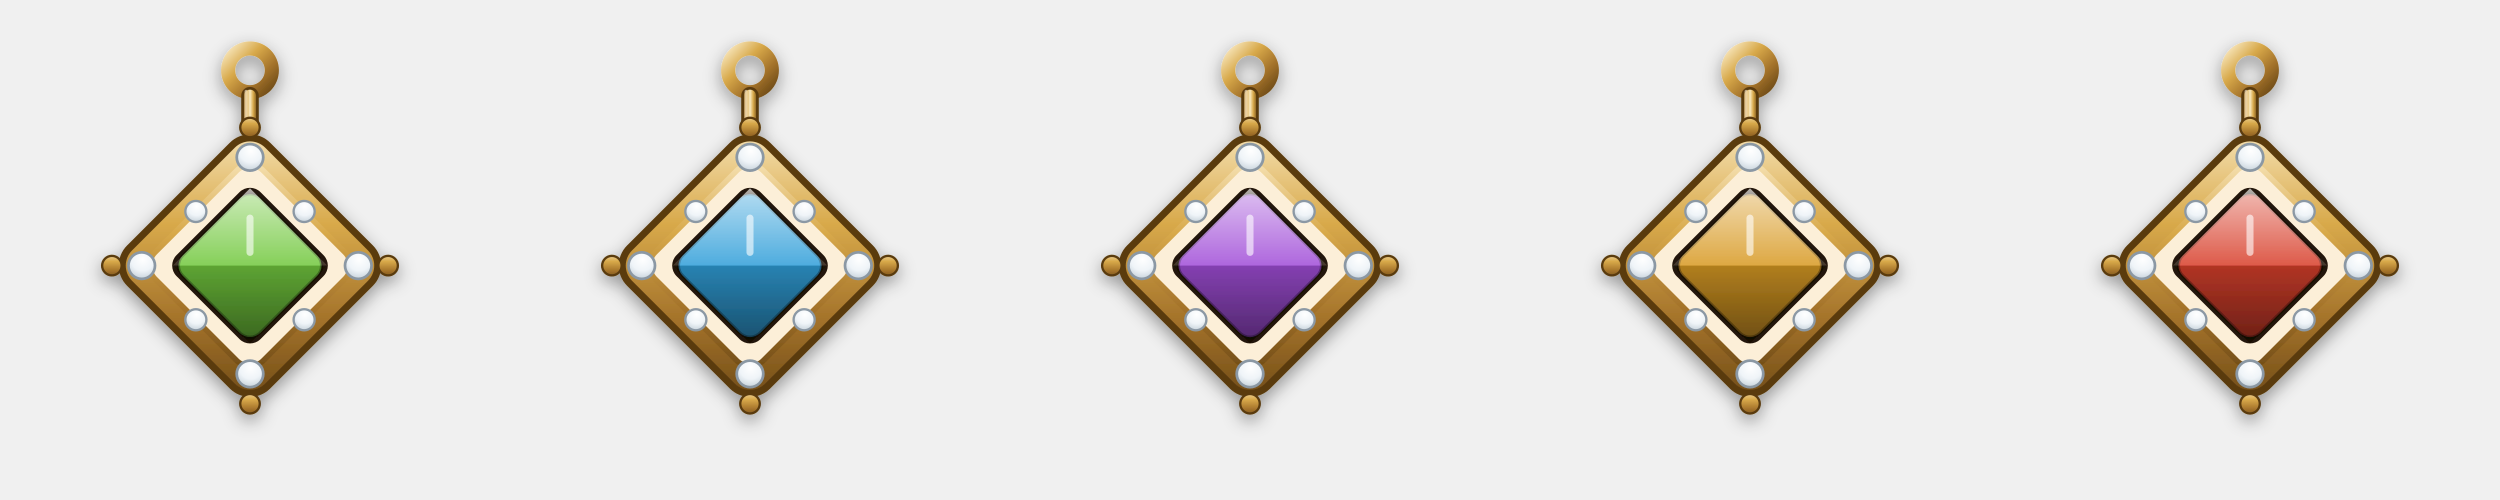
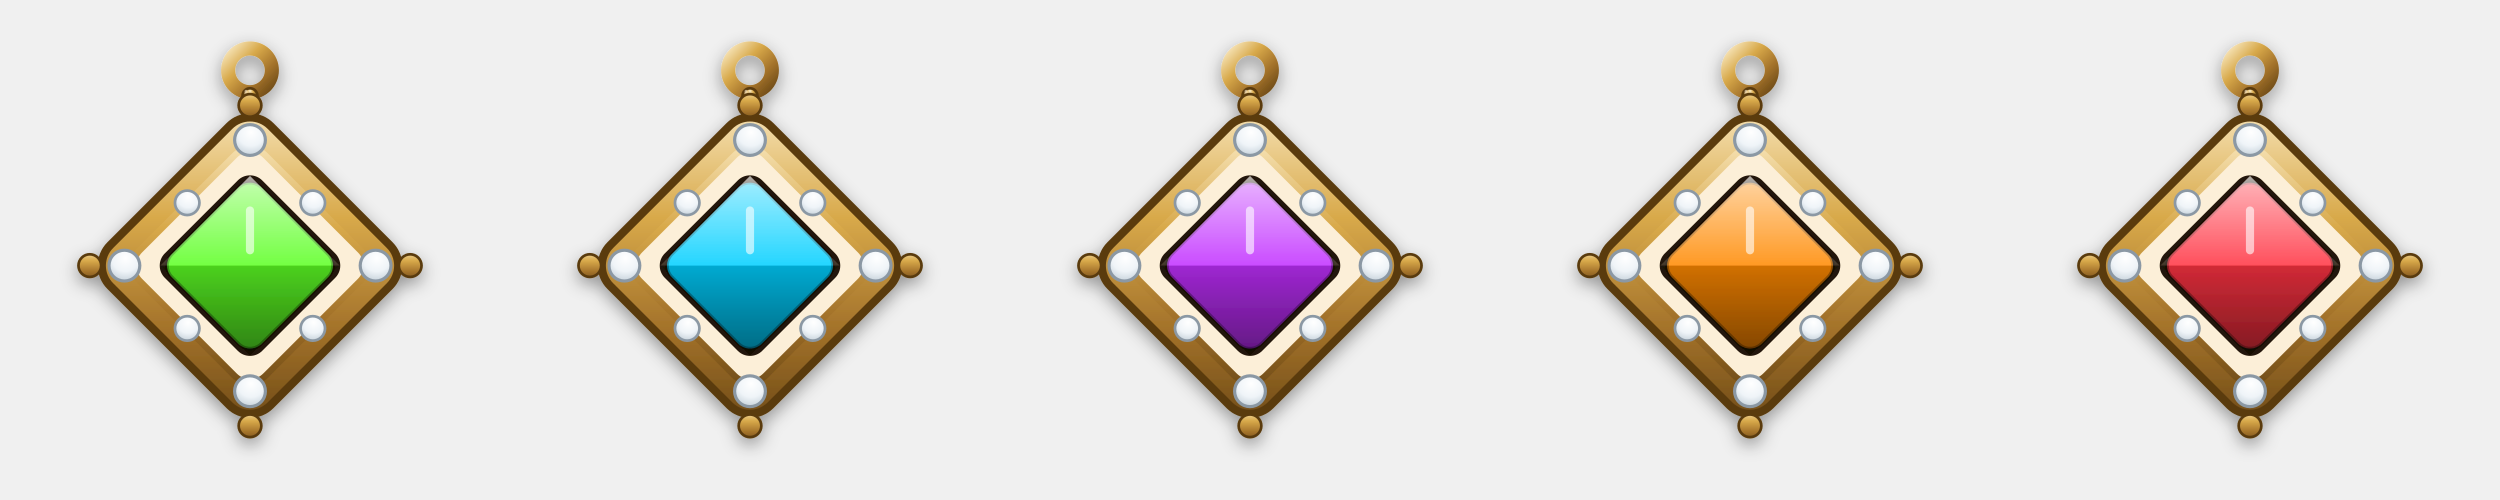
<svg xmlns="http://www.w3.org/2000/svg" xmlns:xlink="http://www.w3.org/1999/xlink" width="320" height="64" viewBox="0 0 320 64" role="img" aria-labelledby="title desc">
  <view id="sessions" viewBox="0 0 64 64" />
  <view id="consultations" viewBox="64 0 64 64" />
  <view id="content" viewBox="128 0 64 64" />
  <view id="notes" viewBox="192 0 64 64" />
  <view id="info" viewBox="256 0 64 64" />
  <defs>
    <linearGradient id="gold-metal" x1="0" y1="0" x2="1" y2="1">
      <stop offset="0" stop-color="#F7E4B8" />
      <stop offset=".35" stop-color="#D8A94A" />
      <stop offset=".7" stop-color="#A3722A" />
      <stop offset="1" stop-color="#6E4A16" />
    </linearGradient>
    <radialGradient id="pave-diamond" cx=".35" cy=".3" r=".8">
      <stop offset="0" stop-color="#FFFFFF" />
      <stop offset=".55" stop-color="#EFF4F8" />
      <stop offset="1" stop-color="#C3CFD8" />
    </radialGradient>
    <linearGradient id="rod-metal" x1="0" y1="0" x2="1" y2="0">
      <stop offset="0" stop-color="#6E4A16" />
      <stop offset=".28" stop-color="#D8A94A" />
      <stop offset=".5" stop-color="#F9EAC2" />
      <stop offset=".72" stop-color="#D8A94A" />
      <stop offset="1" stop-color="#6E4A16" />
    </linearGradient>
    <linearGradient id="stone-facet-highlight" x1="0" y1="0" x2="1" y2="1">
      <stop offset="0" stop-color="#FFFFFF" stop-opacity=".65" />
      <stop offset=".5" stop-color="#FFFFFF" stop-opacity=".14" />
      <stop offset="1" stop-color="#FFFFFF" stop-opacity="0" />
    </linearGradient>
    <linearGradient id="stone-facet-shadow" x1="0" y1="0" x2="1" y2="1">
      <stop offset="0" stop-color="#000000" stop-opacity="0" />
      <stop offset=".5" stop-color="#000000" stop-opacity=".18" />
      <stop offset="1" stop-color="#000000" stop-opacity=".5" />
    </linearGradient>
    <filter id="pendant-shadow" x="-40%" y="-30%" width="180%" height="170%">
      <feGaussianBlur in="SourceAlpha" stdDeviation="1.1" result="blur" />
      <feOffset in="blur" dy=".8" result="off" />
      <feComponentTransfer in="off" result="shadow">
        <feFuncA type="linear" slope=".38" />
      </feComponentTransfer>
      <feMerge>
        <feMergeNode in="shadow" />
        <feMergeNode in="SourceGraphic" />
      </feMerge>
    </filter>
    <g id="pendant-chrome">
      <circle cx="32" cy="9" r="2.8" fill="none" stroke="url(#gold-metal)" stroke-width="1.8" />
      <rect x="31.05" y="11.3" width="1.9" height="5.4" rx=".95" fill="url(#rod-metal)" stroke="#5A3B10" stroke-width=".35" />
      <line x1="31.5" y1="11.7" x2="31.5" y2="16" stroke="#FCEFD8" stroke-width=".4" stroke-linecap="round" opacity=".6" />
-       <g transform="translate(32 34) rotate(45)">
+       <g transform="translate(32 34) rotate(45) scale(1.16)">
        <rect x="-12.5" y="-12.5" width="25" height="25" rx="3.2" fill="url(#gold-metal)" stroke="#5A3B10" stroke-width=".9" />
        <rect x="-9.8" y="-9.8" width="19.6" height="19.6" rx="2.4" fill="#FCEFD8" stroke="url(#gold-metal)" stroke-width=".7" />
        <circle cx="-9.8" cy="-9.8" r="1.7" fill="url(#pave-diamond)" stroke="#8B98A4" stroke-width=".35" />
        <circle cx="9.8" cy="-9.8" r="1.7" fill="url(#pave-diamond)" stroke="#8B98A4" stroke-width=".35" />
        <circle cx="9.8" cy="9.8" r="1.7" fill="url(#pave-diamond)" stroke="#8B98A4" stroke-width=".35" />
        <circle cx="-9.8" cy="9.8" r="1.7" fill="url(#pave-diamond)" stroke="#8B98A4" stroke-width=".35" />
        <circle cx="0" cy="-9.8" r="1.35" fill="url(#pave-diamond)" stroke="#8B98A4" stroke-width=".3" />
        <circle cx="9.8" cy="0" r="1.35" fill="url(#pave-diamond)" stroke="#8B98A4" stroke-width=".3" />
        <circle cx="0" cy="9.8" r="1.35" fill="url(#pave-diamond)" stroke="#8B98A4" stroke-width=".3" />
        <circle cx="-9.8" cy="0" r="1.35" fill="url(#pave-diamond)" stroke="#8B98A4" stroke-width=".3" />
        <circle cx="-12.5" cy="-12.5" r="1.25" fill="url(#gold-metal)" stroke="#5A3B10" stroke-width=".3" />
        <circle cx="12.5" cy="-12.5" r="1.25" fill="url(#gold-metal)" stroke="#5A3B10" stroke-width=".3" />
        <circle cx="12.5" cy="12.5" r="1.25" fill="url(#gold-metal)" stroke="#5A3B10" stroke-width=".3" />
        <circle cx="-12.5" cy="12.5" r="1.25" fill="url(#gold-metal)" stroke="#5A3B10" stroke-width=".3" />
      </g>
    </g>
    <g id="pendant-stone">
-       <g transform="translate(32 34) rotate(45)">
+       <g transform="translate(32 34) rotate(45) scale(1.16)">
        <rect x="-7.6" y="-7.6" width="15.2" height="15.2" rx="1.9" fill="#241608" />
        <rect x="-7" y="-7" width="14" height="14" rx="1.8" fill="currentColor" stroke="#000000" stroke-opacity=".3" stroke-width=".4" />
        <path d="M-7 -7 7 -7 -7 7Z" fill="url(#stone-facet-highlight)" />
        <path d="M7 -7 7 7 -7 7Z" fill="url(#stone-facet-shadow)" />
        <path d="M-4.3 -4.3 -1.2 -1.2" stroke="#FFFFFF" stroke-width=".9" stroke-linecap="round" opacity=".6" />
      </g>
    </g>
  </defs>
  <g id="sessions-icon" filter="url(#pendant-shadow)">
    <use href="#pendant-chrome" xlink:href="#pendant-chrome" />
-     <use href="#pendant-stone" xlink:href="#pendant-stone" color="#72C83E" />
+     <use href="#pendant-stone" xlink:href="#pendant-stone" color="#5CFF24" />
  </g>
  <g id="consultations-icon" transform="translate(64 0)" filter="url(#pendant-shadow)">
    <use href="#pendant-chrome" xlink:href="#pendant-chrome" />
-     <use href="#pendant-stone" xlink:href="#pendant-stone" color="#319FD9" />
+     <use href="#pendant-stone" xlink:href="#pendant-stone" color="#00CFFF" />
  </g>
  <g id="content-icon" transform="translate(128 0)" filter="url(#pendant-shadow)">
    <use href="#pendant-chrome" xlink:href="#pendant-chrome" />
-     <use href="#pendant-stone" xlink:href="#pendant-stone" color="#A14ED8" />
+     <use href="#pendant-stone" xlink:href="#pendant-stone" color="#C12FFF" />
  </g>
  <g id="notes-icon" transform="translate(192 0)" filter="url(#pendant-shadow)">
    <use href="#pendant-chrome" xlink:href="#pendant-chrome" />
-     <use href="#pendant-stone" xlink:href="#pendant-stone" color="#D89A24" />
+     <use href="#pendant-stone" xlink:href="#pendant-stone" color="#FF8900" />
  </g>
  <g id="info-icon" transform="translate(256 0)" filter="url(#pendant-shadow)">
    <use href="#pendant-chrome" xlink:href="#pendant-chrome" />
-     <use href="#pendant-stone" xlink:href="#pendant-stone" color="#D8402C" />
+     <use href="#pendant-stone" xlink:href="#pendant-stone" color="#FF3342" />
  </g>
</svg>
